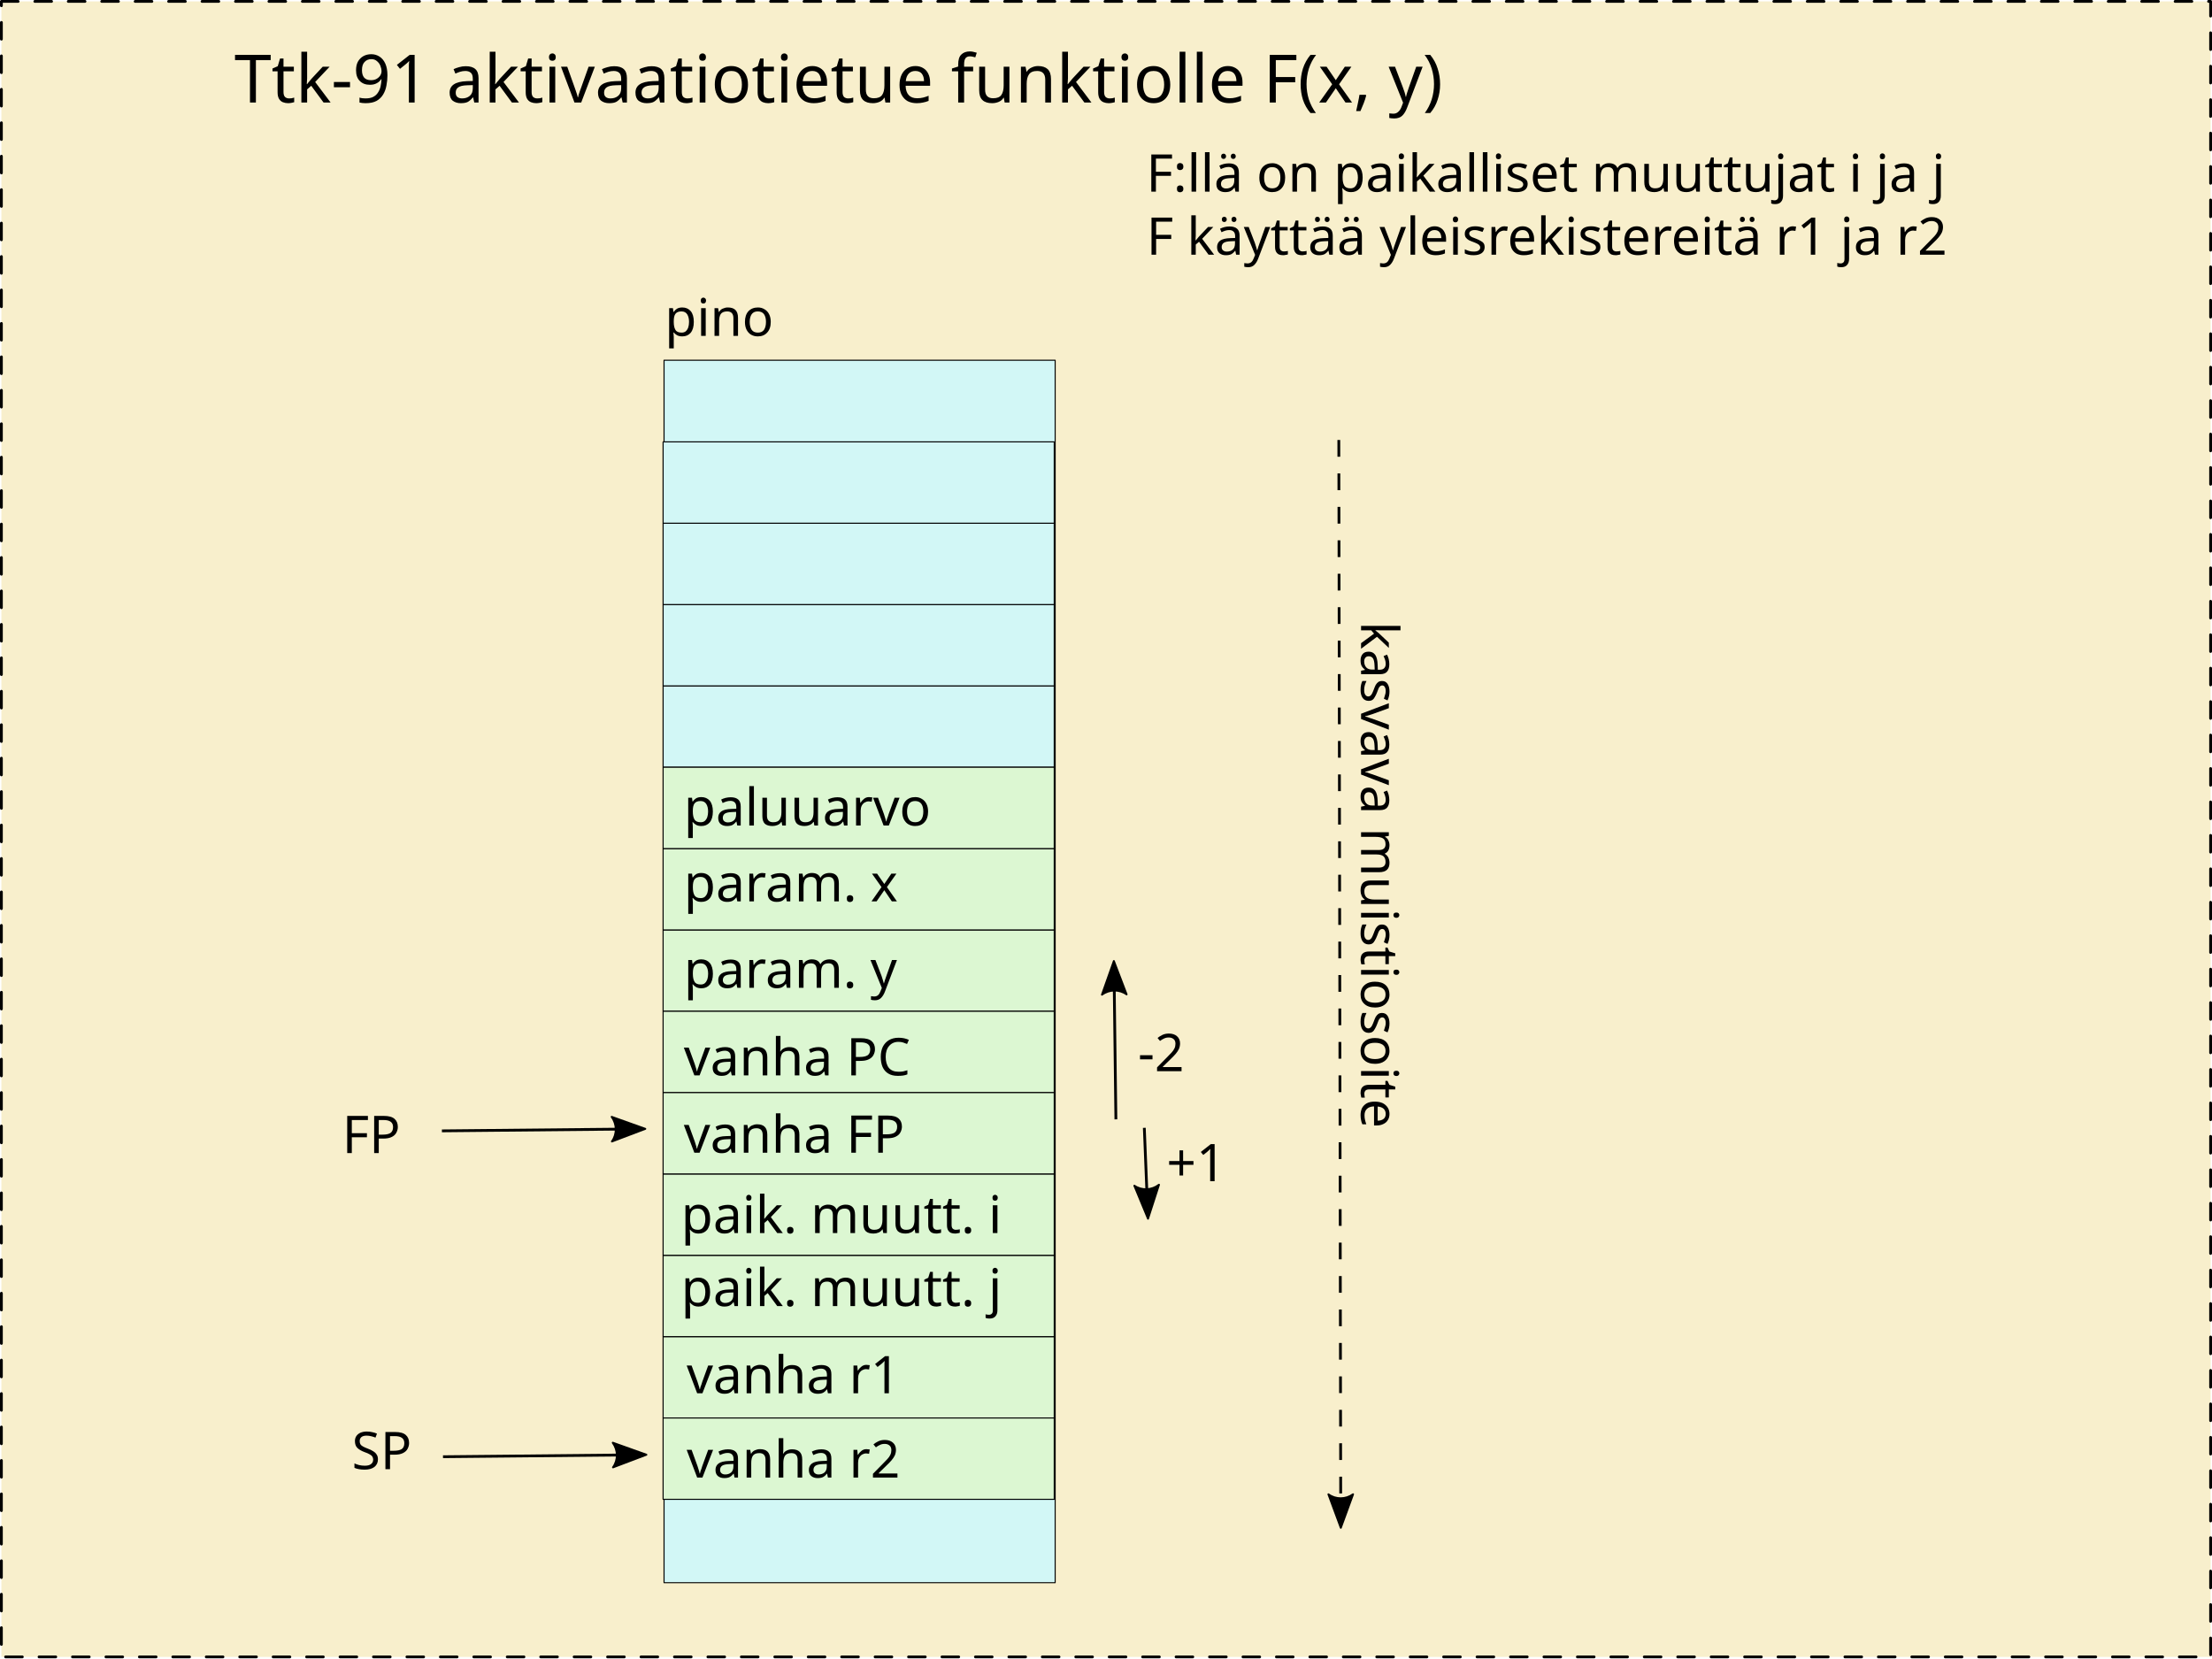
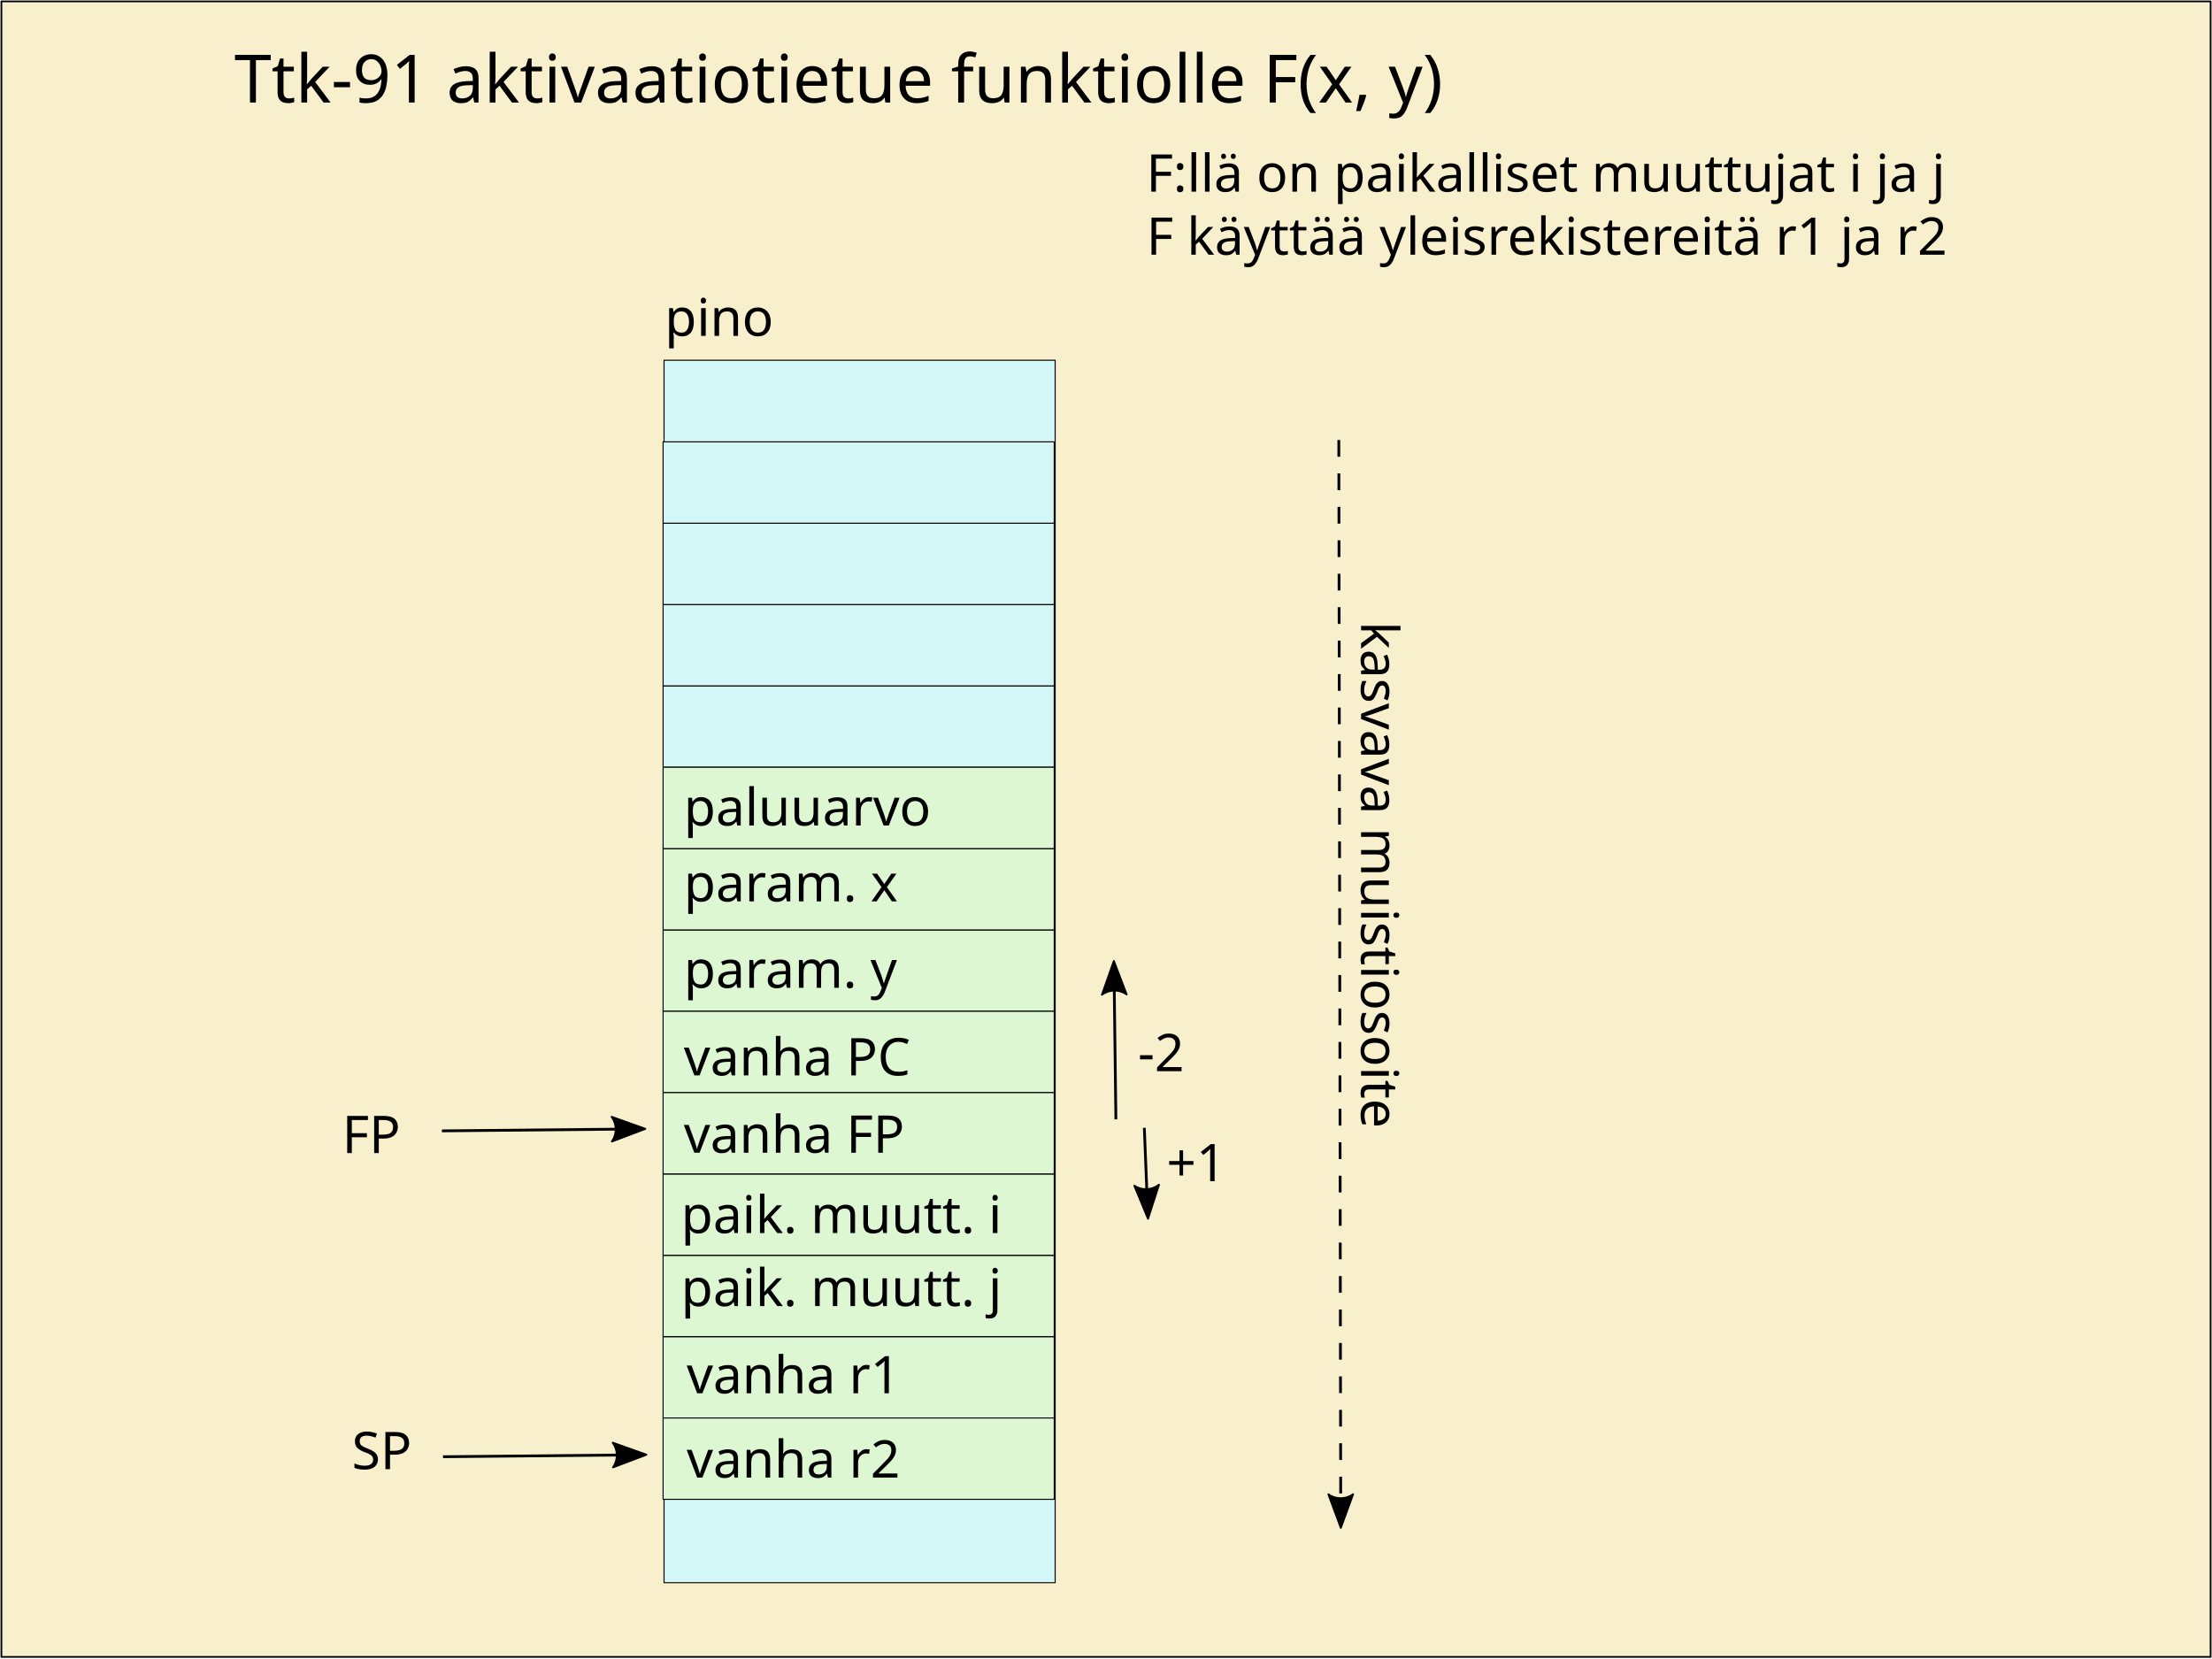
<svg xmlns="http://www.w3.org/2000/svg" id="svg877" version="1.1" viewBox="0 0 210.339 157.687" height="157.687mm" width="210.339mm">
  <defs id="defs871">
    <marker style="overflow:visible" id="Arrow2Lend-5-4" refX="0" refY="0" orient="auto">
      <path transform="matrix(-1.1,0,0,-1.1,-1.1,0)" d="M 8.719,4.034 -2.207,0.016 8.719,-4.002 c -1.745,2.372 -1.735,5.617 -6e-7,8.035 z" style="fill:#000000;fill-opacity:1;fill-rule:evenodd;stroke:#000000;stroke-width:0.625;stroke-linejoin:round;stroke-opacity:1" id="path1841-6-2" />
    </marker>
    <marker style="overflow:visible" id="Arrow2Lend-5-4-3" refX="0" refY="0" orient="auto">
      <path transform="matrix(-1.1,0,0,-1.1,-1.1,0)" d="M 8.719,4.034 -2.207,0.016 8.719,-4.002 c -1.745,2.372 -1.735,5.617 -6e-7,8.035 z" style="fill:#000000;fill-opacity:1;fill-rule:evenodd;stroke:#000000;stroke-width:0.625;stroke-linejoin:round;stroke-opacity:1" id="path1841-6-2-0" />
    </marker>
    <marker style="overflow:visible" id="Arrow2Lend-5-4-8" refX="0" refY="0" orient="auto">
      <path transform="matrix(-1.1,0,0,-1.1,-1.1,0)" d="M 8.719,4.034 -2.207,0.016 8.719,-4.002 c -1.745,2.372 -1.735,5.617 -6e-7,8.035 z" style="fill:#000000;fill-opacity:1;fill-rule:evenodd;stroke:#000000;stroke-width:0.625;stroke-linejoin:round;stroke-opacity:1" id="path1841-6-2-9" />
    </marker>
    <marker style="overflow:visible" id="Arrow2Lend-5-4-8-9" refX="0" refY="0" orient="auto">
      <path transform="matrix(-1.1,0,0,-1.1,-1.1,0)" d="M 8.719,4.034 -2.207,0.016 8.719,-4.002 c -1.745,2.372 -1.735,5.617 -6e-7,8.035 z" style="fill:#000000;fill-opacity:1;fill-rule:evenodd;stroke:#000000;stroke-width:0.625;stroke-linejoin:round;stroke-opacity:1" id="path1841-6-2-9-3" />
    </marker>
    <marker style="overflow:visible" id="Arrow2Lend-5-4-8-9-8" refX="0" refY="0" orient="auto">
      <path transform="matrix(-1.1,0,0,-1.1,-1.1,0)" d="M 8.719,4.034 -2.207,0.016 8.719,-4.002 c -1.745,2.372 -1.735,5.617 -6e-7,8.035 z" style="fill:#000000;fill-opacity:1;fill-rule:evenodd;stroke:#000000;stroke-width:0.625;stroke-linejoin:round;stroke-opacity:1" id="path1841-6-2-9-3-2" />
    </marker>
    <marker style="overflow:visible" id="Arrow2Lend-5-4-3-8" refX="0" refY="0" orient="auto">
      <path transform="matrix(-1.1,0,0,-1.1,-1.1,0)" d="M 8.719,4.034 -2.207,0.016 8.719,-4.002 c -1.745,2.372 -1.735,5.617 -6e-7,8.035 z" style="fill:#000000;fill-opacity:1;fill-rule:evenodd;stroke:#000000;stroke-width:0.625;stroke-linejoin:round;stroke-opacity:1" id="path1841-6-2-0-0" />
    </marker>
  </defs>
  <g transform="translate(0.3997696,-67.8175)" id="layer1">
-     <rect y="67.95" x="-0.267" height="157.422" width="210.074" id="rect12012" style="opacity:1;fill:#f8efcc;fill-opacity:1;stroke:#000000;stroke-width:0.265;stroke-linecap:round;stroke-linejoin:round;stroke-miterlimit:4;stroke-dasharray:1.59, 1.59;stroke-dashoffset:0;stroke-opacity:1" />
+     <rect y="67.95" x="-0.267" height="157.422" width="210.074" id="rect12012" style="opacity:1;fill:#f8efcc;fill-opacity:1;stroke:#000000;stroke-width:0.165;stroke-linecap:round;stroke-linejoin:round;stroke-miterlimit:4;stroke-dasharray:none;stroke-dashoffset:0;stroke-opacity:1" />
    <rect y="102.07" x="62.744" height="116.246" width="37.192" id="rect1425" style="opacity:1;fill:#d2f7f6;fill-opacity:1;stroke:#000000;stroke-width:0.1;stroke-linecap:round;stroke-linejoin:round;stroke-miterlimit:4;stroke-dasharray:none;stroke-dashoffset:0;stroke-opacity:1" />
    <rect y="133.038" x="62.654" height="7.735" width="37.192" id="rect1425-3" style="opacity:1;fill:#d2f7f6;fill-opacity:1;stroke:#000000;stroke-width:0.1;stroke-linecap:round;stroke-linejoin:round;stroke-miterlimit:4;stroke-dasharray:none;stroke-dashoffset:0;stroke-opacity:1" />
    <rect y="156.243" x="62.654" height="7.735" width="37.192" id="rect1425-3-2" style="opacity:1;fill:#dcf7d2;fill-opacity:1;stroke:#000000;stroke-width:0.1;stroke-linecap:round;stroke-linejoin:round;stroke-miterlimit:4;stroke-dasharray:none;stroke-dashoffset:0;stroke-opacity:1" />
    <rect y="148.508" x="62.654" height="7.735" width="37.192" id="rect1425-3-3" style="opacity:1;fill:#dcf7d2;fill-opacity:1;stroke:#000000;stroke-width:0.1;stroke-linecap:round;stroke-linejoin:round;stroke-miterlimit:4;stroke-dasharray:none;stroke-dashoffset:0;stroke-opacity:1" />
    <rect y="140.773" x="62.654" height="7.735" width="37.192" id="rect1425-3-5" style="opacity:1;fill:#dcf7d2;fill-opacity:1;stroke:#000000;stroke-width:0.1;stroke-linecap:round;stroke-linejoin:round;stroke-miterlimit:4;stroke-dasharray:none;stroke-dashoffset:0;stroke-opacity:1" />
    <rect y="163.978" x="62.654" height="7.735" width="37.192" id="rect1425-3-20" style="opacity:1;fill:#dcf7d2;fill-opacity:1;stroke:#000000;stroke-width:0.1;stroke-linecap:round;stroke-linejoin:round;stroke-miterlimit:4;stroke-dasharray:none;stroke-dashoffset:0;stroke-opacity:1" />
    <rect y="194.917" x="62.654" height="7.735" width="37.192" id="rect1425-3-6" style="opacity:1;fill:#dcf7d2;fill-opacity:1;stroke:#000000;stroke-width:0.1;stroke-linecap:round;stroke-linejoin:round;stroke-miterlimit:4;stroke-dasharray:none;stroke-dashoffset:0;stroke-opacity:1" />
    <rect y="187.182" x="62.654" height="7.735" width="37.192" id="rect1425-3-69" style="opacity:1;fill:#dcf7d2;fill-opacity:1;stroke:#000000;stroke-width:0.1;stroke-linecap:round;stroke-linejoin:round;stroke-miterlimit:4;stroke-dasharray:none;stroke-dashoffset:0;stroke-opacity:1" />
    <rect y="179.447" x="62.654" height="7.735" width="37.192" id="rect1425-3-0" style="opacity:1;fill:#dcf7d2;fill-opacity:1;stroke:#000000;stroke-width:0.1;stroke-linecap:round;stroke-linejoin:round;stroke-miterlimit:4;stroke-dasharray:none;stroke-dashoffset:0;stroke-opacity:1" />
    <rect y="171.712" x="62.654" height="7.735" width="37.192" id="rect1425-3-34" style="opacity:1;fill:#dcf7d2;fill-opacity:1;stroke:#000000;stroke-width:0.1;stroke-linecap:round;stroke-linejoin:round;stroke-miterlimit:4;stroke-dasharray:none;stroke-dashoffset:0;stroke-opacity:1" />
    <rect y="202.652" x="62.654" height="7.735" width="37.192" id="rect1425-3-04" style="opacity:1;fill:#dcf7d2;fill-opacity:1;stroke:#000000;stroke-width:0.1;stroke-linecap:round;stroke-linejoin:round;stroke-miterlimit:4;stroke-dasharray:none;stroke-dashoffset:0;stroke-opacity:1" />
    <rect y="125.303" x="62.654" height="7.735" width="37.192" id="rect1425-3-62" style="opacity:1;fill:#d2f7f6;fill-opacity:1;stroke:#000000;stroke-width:0.1;stroke-linecap:round;stroke-linejoin:round;stroke-miterlimit:4;stroke-dasharray:none;stroke-dashoffset:0;stroke-opacity:1" />
    <rect y="117.568" x="62.654" height="7.735" width="37.192" id="rect1425-3-9" style="opacity:1;fill:#d2f7f6;fill-opacity:1;stroke:#000000;stroke-width:0.1;stroke-linecap:round;stroke-linejoin:round;stroke-miterlimit:4;stroke-dasharray:none;stroke-dashoffset:0;stroke-opacity:1" />
    <rect y="109.834" x="62.654" height="7.735" width="37.192" id="rect1425-3-30" style="opacity:1;fill:#d2f7f6;fill-opacity:1;stroke:#000000;stroke-width:0.1;stroke-linecap:round;stroke-linejoin:round;stroke-miterlimit:4;stroke-dasharray:none;stroke-dashoffset:0;stroke-opacity:1" />
    <text id="text5134-8-0-5" y="208.321" x="64.893" style="font-style:normal;font-variant:normal;font-weight:normal;font-stretch:normal;font-size:4.939px;line-height:1.25;font-family:sans-serif;-inkscape-font-specification:'sans-serif, Normal';font-variant-ligatures:normal;font-variant-caps:normal;font-variant-numeric:normal;font-feature-settings:normal;text-align:start;letter-spacing:0px;word-spacing:0px;writing-mode:lr-tb;text-anchor:start;fill:#000000;fill-opacity:1;stroke:none;stroke-width:0.265" xml:space="preserve">
      <tspan y="208.321" x="64.893" id="tspan5410">vanha r2</tspan>
    </text>
-     <text id="text5134-8-0-0" y="207.519" x="33.056" style="font-style:normal;font-variant:normal;font-weight:normal;font-stretch:normal;font-size:4.939px;line-height:1.25;font-family:sans-serif;-inkscape-font-specification:'sans-serif, Normal';font-variant-ligatures:normal;font-variant-caps:normal;font-variant-numeric:normal;font-feature-settings:normal;text-align:start;letter-spacing:0px;word-spacing:0px;writing-mode:lr;text-anchor:start;fill:#000000;fill-opacity:1;stroke:none;stroke-width:0.265;" xml:space="preserve">
+     <text id="text5134-8-0-0" y="207.519" x="33.056" style="font-style:normal;font-variant:normal;font-weight:normal;font-stretch:normal;font-size:4.939px;line-height:1.25;font-family:sans-serif;-inkscape-font-specification:'sans-serif, Normal';font-variant-ligatures:normal;font-variant-caps:normal;font-variant-numeric:normal;font-feature-settings:normal;text-align:start;letter-spacing:0px;word-spacing:0px;writing-mode:lr-tb;text-anchor:start;fill:#000000;fill-opacity:1;stroke:none;stroke-width:0.265" xml:space="preserve">
      <tspan y="207.519" x="33.056" id="tspan5412">SP</tspan>
    </text>
    <text id="text5134-8-0-1" y="200.303" x="64.893" style="font-style:normal;font-variant:normal;font-weight:normal;font-stretch:normal;font-size:4.939px;line-height:1.25;font-family:sans-serif;-inkscape-font-specification:'sans-serif, Normal';font-variant-ligatures:normal;font-variant-caps:normal;font-variant-numeric:normal;font-feature-settings:normal;text-align:start;letter-spacing:0px;word-spacing:0px;writing-mode:lr-tb;text-anchor:start;fill:#000000;fill-opacity:1;stroke:none;stroke-width:0.265" xml:space="preserve">
      <tspan y="200.303" x="64.893" id="tspan5408">vanha r1</tspan>
    </text>
    <text id="text5134-8-0" y="192.011" x="64.359" style="font-style:normal;font-variant:normal;font-weight:normal;font-stretch:normal;font-size:4.939px;line-height:1.25;font-family:sans-serif;-inkscape-font-specification:'sans-serif, Normal';font-variant-ligatures:normal;font-variant-caps:normal;font-variant-numeric:normal;font-feature-settings:normal;text-align:start;letter-spacing:0px;word-spacing:0px;writing-mode:lr-tb;text-anchor:start;fill:#000000;fill-opacity:1;stroke:none;stroke-width:0.265" xml:space="preserve">
      <tspan y="192.011" x="64.359" id="tspan12052">paik. muutt. j</tspan>
    </text>
    <text id="text5134-8" y="146.314" x="64.621" style="font-style:normal;font-variant:normal;font-weight:normal;font-stretch:normal;font-size:4.939px;line-height:1.25;font-family:sans-serif;-inkscape-font-specification:'sans-serif, Normal';font-variant-ligatures:normal;font-variant-caps:normal;font-variant-numeric:normal;font-feature-settings:normal;text-align:start;letter-spacing:0px;word-spacing:0px;writing-mode:lr-tb;text-anchor:start;fill:#000000;fill-opacity:1;stroke:none;stroke-width:0.265" xml:space="preserve">
      <tspan y="146.314" x="64.621" id="tspan5204">paluuarvo</tspan>
    </text>
    <text id="text5134-8-5" y="153.531" x="64.626" style="font-style:normal;font-variant:normal;font-weight:normal;font-stretch:normal;font-size:4.939px;line-height:1.25;font-family:sans-serif;-inkscape-font-specification:'sans-serif, Normal';font-variant-ligatures:normal;font-variant-caps:normal;font-variant-numeric:normal;font-feature-settings:normal;text-align:start;letter-spacing:0px;word-spacing:0px;writing-mode:lr-tb;text-anchor:start;fill:#000000;fill-opacity:1;stroke:none;stroke-width:0.265" xml:space="preserve">
      <tspan y="153.531" x="64.626" id="tspan5206">param. x</tspan>
    </text>
    <text id="text5134-8-6" y="161.746" x="64.626" style="font-style:normal;font-variant:normal;font-weight:normal;font-stretch:normal;font-size:4.939px;line-height:1.25;font-family:sans-serif;-inkscape-font-specification:'sans-serif, Normal';font-variant-ligatures:normal;font-variant-caps:normal;font-variant-numeric:normal;font-feature-settings:normal;text-align:start;letter-spacing:0px;word-spacing:0px;writing-mode:lr-tb;text-anchor:start;fill:#000000;fill-opacity:1;stroke:none;stroke-width:0.265" xml:space="preserve">
      <tspan y="161.746" x="64.626" id="tspan5208">param. y</tspan>
    </text>
    <text id="text5134-8-3" y="170.074" x="64.626" style="font-style:normal;font-variant:normal;font-weight:normal;font-stretch:normal;font-size:4.939px;line-height:1.25;font-family:sans-serif;-inkscape-font-specification:'sans-serif, Normal';font-variant-ligatures:normal;font-variant-caps:normal;font-variant-numeric:normal;font-feature-settings:normal;text-align:start;letter-spacing:0px;word-spacing:0px;writing-mode:lr-tb;text-anchor:start;fill:#000000;fill-opacity:1;stroke:none;stroke-width:0.265" xml:space="preserve">
      <tspan y="170.074" x="64.626" id="tspan5420">vanha PC</tspan>
    </text>
    <text id="text5134-8-50" y="177.429" x="64.626" style="font-style:normal;font-variant:normal;font-weight:normal;font-stretch:normal;font-size:4.939px;line-height:1.25;font-family:sans-serif;-inkscape-font-specification:'sans-serif, Normal';font-variant-ligatures:normal;font-variant-caps:normal;font-variant-numeric:normal;font-feature-settings:normal;text-align:start;letter-spacing:0px;word-spacing:0px;writing-mode:lr-tb;text-anchor:start;fill:#000000;fill-opacity:1;stroke:none;stroke-width:0.265" xml:space="preserve">
      <tspan y="177.429" x="64.626" id="tspan5418">vanha FP</tspan>
    </text>
    <text id="text5134-8-0-3" y="185.068" x="64.359" style="font-style:normal;font-variant:normal;font-weight:normal;font-stretch:normal;font-size:4.939px;line-height:1.25;font-family:sans-serif;-inkscape-font-specification:'sans-serif, Normal';font-variant-ligatures:normal;font-variant-caps:normal;font-variant-numeric:normal;font-feature-settings:normal;text-align:start;letter-spacing:0px;word-spacing:0px;writing-mode:lr-tb;text-anchor:start;fill:#000000;fill-opacity:1;stroke:none;stroke-width:0.265" xml:space="preserve">
      <tspan y="185.068" x="64.359" id="tspan12050">paik. muutt. i</tspan>
    </text>
-     <text id="text5134" y="99.755" x="62.808" style="font-style:normal;font-variant:normal;font-weight:normal;font-stretch:normal;font-size:4.939px;line-height:1.25;font-family:sans-serif;-inkscape-font-specification:'sans-serif, Normal';font-variant-ligatures:normal;font-variant-caps:normal;font-variant-numeric:normal;font-feature-settings:normal;text-align:start;letter-spacing:0px;word-spacing:0px;writing-mode:lr;text-anchor:start;fill:#000000;fill-opacity:1;stroke:none;stroke-width:0.265;" xml:space="preserve">
-       <tspan style="font-style:normal;font-variant:normal;font-weight:normal;font-stretch:normal;font-size:4.939px;font-family:sans-serif;-inkscape-font-specification:'sans-serif, Normal';font-variant-ligatures:normal;font-variant-caps:normal;font-variant-numeric:normal;font-feature-settings:normal;text-align:start;writing-mode:lr;text-anchor:start;stroke-width:0.265;" y="99.755" x="62.808" id="tspan5132">pino</tspan>
+     <text id="text5134" y="99.755" x="62.808" style="font-style:normal;font-variant:normal;font-weight:normal;font-stretch:normal;font-size:4.939px;line-height:1.25;font-family:sans-serif;-inkscape-font-specification:'sans-serif, Normal';font-variant-ligatures:normal;font-variant-caps:normal;font-variant-numeric:normal;font-feature-settings:normal;text-align:start;letter-spacing:0px;word-spacing:0px;writing-mode:lr-tb;text-anchor:start;fill:#000000;fill-opacity:1;stroke:none;stroke-width:0.265" xml:space="preserve">
+       <tspan style="font-style:normal;font-variant:normal;font-weight:normal;font-stretch:normal;font-size:4.939px;font-family:sans-serif;-inkscape-font-specification:'sans-serif, Normal';font-variant-ligatures:normal;font-variant-caps:normal;font-variant-numeric:normal;font-feature-settings:normal;text-align:start;writing-mode:lr-tb;text-anchor:start;stroke-width:0.265" y="99.755" x="62.808" id="tspan5132">pino</tspan>
    </text>
-     <text id="text5134-8-0-0-3" y="180.139" x="110.524" style="font-style:normal;font-variant:normal;font-weight:normal;font-stretch:normal;font-size:4.939px;line-height:1.25;font-family:sans-serif;-inkscape-font-specification:'sans-serif, Normal';font-variant-ligatures:normal;font-variant-caps:normal;font-variant-numeric:normal;font-feature-settings:normal;text-align:start;letter-spacing:0px;word-spacing:0px;writing-mode:lr;text-anchor:start;fill:#000000;fill-opacity:1;stroke:none;stroke-width:0.265;" xml:space="preserve">
+     <text id="text5134-8-0-0-3" y="180.139" x="110.524" style="font-style:normal;font-variant:normal;font-weight:normal;font-stretch:normal;font-size:4.939px;line-height:1.25;font-family:sans-serif;-inkscape-font-specification:'sans-serif, Normal';font-variant-ligatures:normal;font-variant-caps:normal;font-variant-numeric:normal;font-feature-settings:normal;text-align:start;letter-spacing:0px;word-spacing:0px;writing-mode:lr-tb;text-anchor:start;fill:#000000;fill-opacity:1;stroke:none;stroke-width:0.265" xml:space="preserve">
      <tspan y="180.139" x="110.524" id="tspan5460">+1</tspan>
    </text>
-     <text id="text5134-8-0-0-7" y="177.46" x="32.133" style="font-style:normal;font-variant:normal;font-weight:normal;font-stretch:normal;font-size:4.939px;line-height:1.25;font-family:sans-serif;-inkscape-font-specification:'sans-serif, Normal';font-variant-ligatures:normal;font-variant-caps:normal;font-variant-numeric:normal;font-feature-settings:normal;text-align:start;letter-spacing:0px;word-spacing:0px;writing-mode:lr;text-anchor:start;fill:#000000;fill-opacity:1;stroke:none;stroke-width:0.265;" xml:space="preserve">
+     <text id="text5134-8-0-0-7" y="177.46" x="32.133" style="font-style:normal;font-variant:normal;font-weight:normal;font-stretch:normal;font-size:4.939px;line-height:1.25;font-family:sans-serif;-inkscape-font-specification:'sans-serif, Normal';font-variant-ligatures:normal;font-variant-caps:normal;font-variant-numeric:normal;font-feature-settings:normal;text-align:start;letter-spacing:0px;word-spacing:0px;writing-mode:lr-tb;text-anchor:start;fill:#000000;fill-opacity:1;stroke:none;stroke-width:0.265" xml:space="preserve">
      <tspan y="177.46" x="32.133" id="tspan5456">FP</tspan>
    </text>
-     <text id="text5134-8-0-0-37" y="169.674" x="107.8" style="font-style:normal;font-variant:normal;font-weight:normal;font-stretch:normal;font-size:4.939px;line-height:1.25;font-family:sans-serif;-inkscape-font-specification:'sans-serif, Normal';font-variant-ligatures:normal;font-variant-caps:normal;font-variant-numeric:normal;font-feature-settings:normal;text-align:start;letter-spacing:0px;word-spacing:0px;writing-mode:lr;text-anchor:start;fill:#000000;fill-opacity:1;stroke:none;stroke-width:0.265;" xml:space="preserve">
+     <text id="text5134-8-0-0-37" y="169.674" x="107.8" style="font-style:normal;font-variant:normal;font-weight:normal;font-stretch:normal;font-size:4.939px;line-height:1.25;font-family:sans-serif;-inkscape-font-specification:'sans-serif, Normal';font-variant-ligatures:normal;font-variant-caps:normal;font-variant-numeric:normal;font-feature-settings:normal;text-align:start;letter-spacing:0px;word-spacing:0px;writing-mode:lr-tb;text-anchor:start;fill:#000000;fill-opacity:1;stroke:none;stroke-width:0.265" xml:space="preserve">
      <tspan y="169.674" x="107.8" id="tspan5458">-2</tspan>
    </text>
-     <text transform="rotate(90)" id="text5134-8-0-0-37-1" y="-129.024" x="126.915" style="font-style:normal;font-variant:normal;font-weight:normal;font-stretch:normal;font-size:4.939px;line-height:1.25;font-family:sans-serif;-inkscape-font-specification:'sans-serif, Normal';font-variant-ligatures:normal;font-variant-caps:normal;font-variant-numeric:normal;font-feature-settings:normal;text-align:start;letter-spacing:0px;word-spacing:0px;writing-mode:lr;text-anchor:start;fill:#000000;fill-opacity:1;stroke:none;stroke-width:0.265;" xml:space="preserve">
+     <text transform="rotate(90)" id="text5134-8-0-0-37-1" y="-129.024" x="126.915" style="font-style:normal;font-variant:normal;font-weight:normal;font-stretch:normal;font-size:4.939px;line-height:1.25;font-family:sans-serif;-inkscape-font-specification:'sans-serif, Normal';font-variant-ligatures:normal;font-variant-caps:normal;font-variant-numeric:normal;font-feature-settings:normal;text-align:start;letter-spacing:0px;word-spacing:0px;writing-mode:lr-tb;text-anchor:start;fill:#000000;fill-opacity:1;stroke:none;stroke-width:0.265" xml:space="preserve">
      <tspan y="-129.024" x="126.915" id="tspan5480">kasvava muistiosoite</tspan>
    </text>
    <path id="path1816-7-3" d="m 41.622,175.351 c 18.986,-0.184 18.986,-0.184 18.986,-0.184" style="fill:none;stroke:#000000;stroke-width:0.265px;stroke-linecap:butt;stroke-linejoin:miter;stroke-opacity:1;marker-end:url(#Arrow2Lend-5-4)" />
    <path id="path1816-7-3-2" d="m 41.726,206.338 c 18.986,-0.184 18.986,-0.184 18.986,-0.184" style="fill:none;stroke:#000000;stroke-width:0.265px;stroke-linecap:butt;stroke-linejoin:miter;stroke-opacity:1;marker-end:url(#Arrow2Lend-5-4-3)" />
    <path id="path1816-7-3-5" d="m 105.71,174.257 c -0.184,-14.703 -0.184,-14.703 -0.184,-14.703" style="fill:none;stroke:#000000;stroke-width:0.265;stroke-linecap:butt;stroke-linejoin:miter;stroke-miterlimit:4;stroke-dasharray:none;stroke-opacity:1;marker-end:url(#Arrow2Lend-5-4-8)" />
    <path id="path1816-7-3-5-7" d="m 108.413,175.063 0.333,8.289" style="fill:none;stroke:#000000;stroke-width:0.265;stroke-linecap:butt;stroke-linejoin:miter;stroke-miterlimit:4;stroke-dasharray:none;stroke-opacity:1;marker-end:url(#Arrow2Lend-5-4-8-9)" />
    <path id="path1816-7-3-2-4" d="m 126.908,109.657 c 0.184,103.086 0.184,103.086 0.184,103.086" style="fill:none;stroke:#000000;stroke-width:0.265;stroke-linecap:butt;stroke-linejoin:miter;stroke-miterlimit:4;stroke-dasharray:1.59, 1.59;stroke-dashoffset:0;stroke-opacity:1;marker-end:url(#Arrow2Lend-5-4-3-8)" />
    <text id="text1511-0-97-0" y="77.565" x="21.886" style="font-style:normal;font-variant:normal;font-weight:normal;font-stretch:normal;font-size:6.35px;line-height:1.25;font-family:sans-serif;-inkscape-font-specification:'sans-serif, Normal';font-variant-ligatures:normal;font-variant-caps:normal;font-variant-numeric:normal;font-feature-settings:normal;text-align:start;letter-spacing:0px;word-spacing:0px;writing-mode:lr-tb;text-anchor:start;fill:#000000;fill-opacity:1;stroke:none;stroke-width:0.265" xml:space="preserve">
      <tspan y="77.565" x="21.886" id="tspan12058">Ttk-91 aktivaatiotietue funktiolle F(x, y)</tspan>
    </text>
    <text id="text5134-1" y="86.04" x="108.594" style="font-style:normal;font-variant:normal;font-weight:normal;font-stretch:normal;font-size:4.939px;line-height:1.25;font-family:sans-serif;-inkscape-font-specification:'sans-serif, Normal';font-variant-ligatures:normal;font-variant-caps:normal;font-variant-numeric:normal;font-feature-settings:normal;text-align:start;letter-spacing:0px;word-spacing:0px;writing-mode:lr-tb;text-anchor:start;fill:#000000;fill-opacity:1;stroke:none;stroke-width:0.265" xml:space="preserve">
      <tspan y="86.04" x="108.594" id="tspan919">F:llä on paikalliset muuttujat i ja j</tspan>
    </text>
    <text id="text5134-3" y="92.037" x="108.614" style="font-style:normal;font-variant:normal;font-weight:normal;font-stretch:normal;font-size:4.939px;line-height:1.25;font-family:sans-serif;-inkscape-font-specification:'sans-serif, Normal';font-variant-ligatures:normal;font-variant-caps:normal;font-variant-numeric:normal;font-feature-settings:normal;text-align:start;letter-spacing:0px;word-spacing:0px;writing-mode:lr-tb;text-anchor:start;fill:#000000;fill-opacity:1;stroke:none;stroke-width:0.265" xml:space="preserve">
      <tspan y="92.037" x="108.614" id="tspan921">F käyttää yleisrekistereitä r1 ja r2</tspan>
    </text>
  </g>
</svg>
